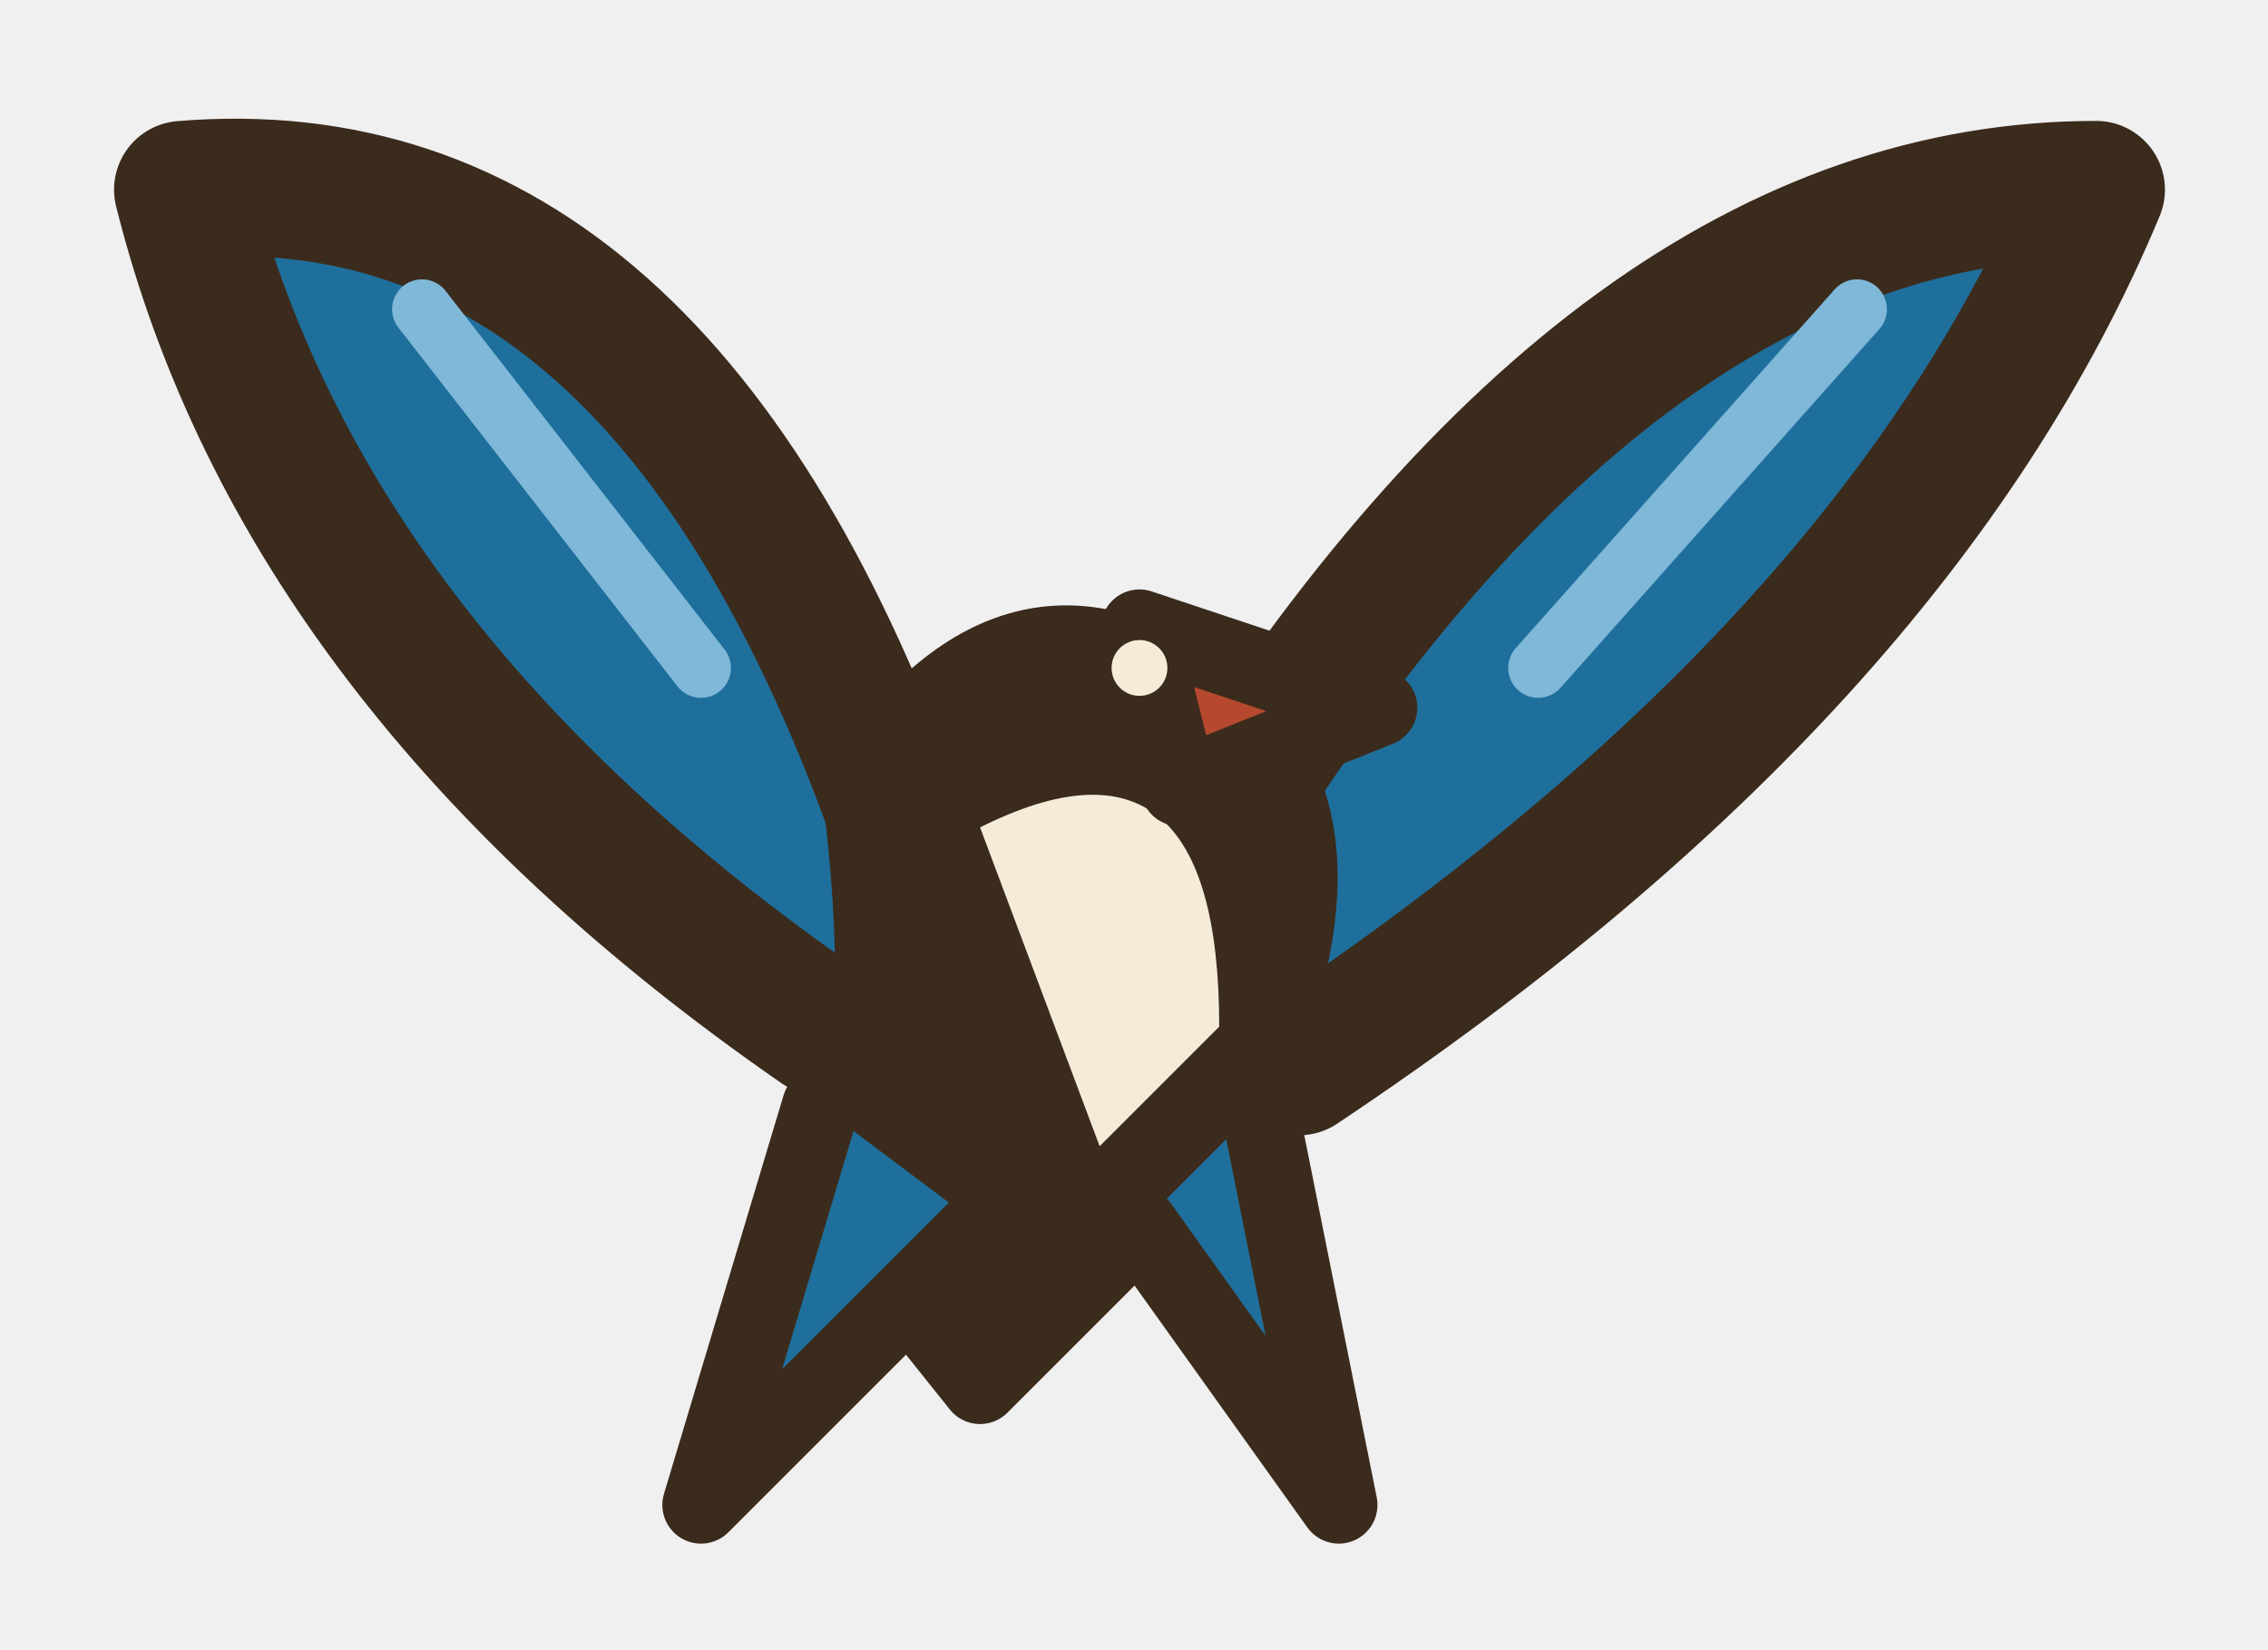
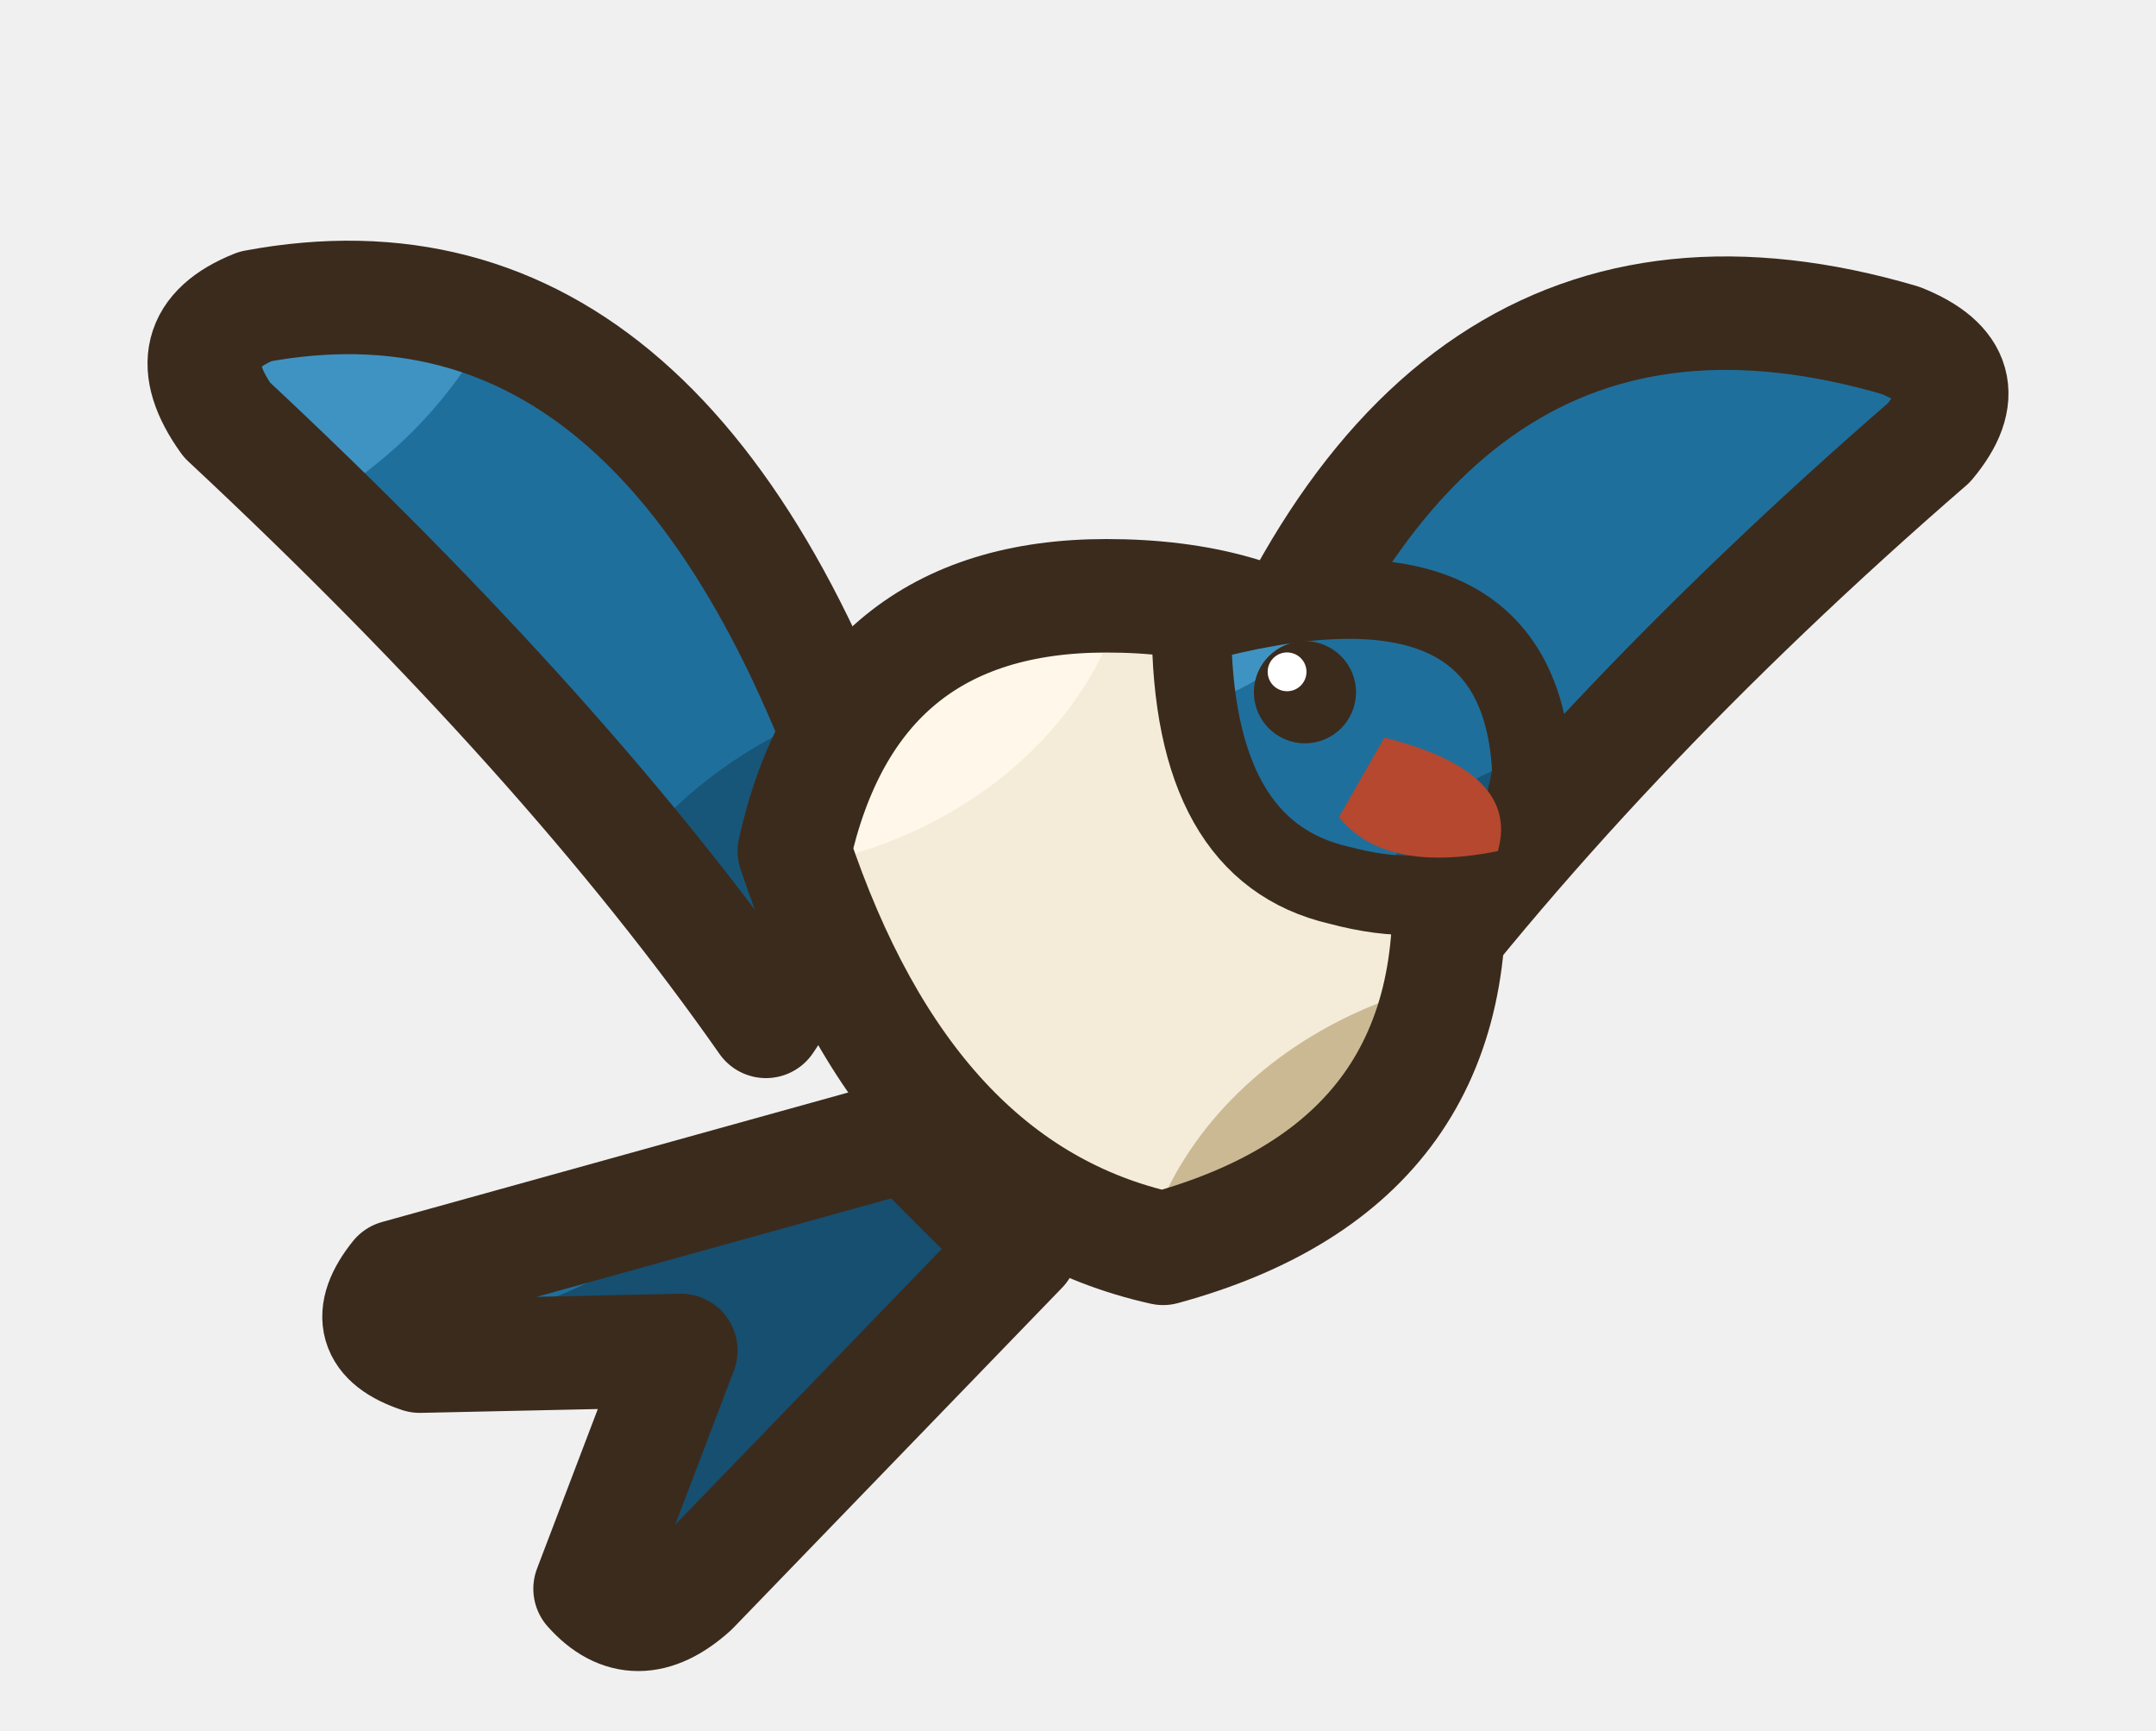
- <svg xmlns="http://www.w3.org/2000/svg" width="33" height="24" viewBox="-16 -19 33 24">
-   <g transform="scale(0.58)">
-     <g stroke="#3b2b1d" stroke-linecap="round" stroke-linejoin="round">
-       <path d="M-5 -12 Q-11 -29 -23 -28 Q-20 -16 -7 -7 M3 -12 Q13 -28 25 -28 Q20 -16 5 -6" fill="#1f6f9c" stroke-width="3.45" />
-       <path d="M-6 -13 Q-2 -19 3 -15 Q7 -12 3 -4 L-3 2 L-7 -3 Q-5 -5 -6 -13Z" fill="#3b2b1d" stroke-width="1.94" />
-       <path d="M-3 -12 Q3 -15 3 -7 L0 -4Z" fill="#f4ecd8" stroke="none" />
-       <path d="M-3 -2 L-10 5 L-7 -5 M1 -2 L6 5 L4 -5" fill="#1f6f9c" stroke-width="1.94" />
-       <path d="M1 -17 L7 -15 L2 -13Z" fill="#b5482e" stroke-width="1.94" />
-       <circle cx="1" cy="-16" r=".7" fill="#f4ecd8" stroke="none" />
-       <path d="M-17 -25 L-10 -16 M19 -25 L11 -16" stroke="#7fb8d8" stroke-width="1.5" />
+ <svg xmlns="http://www.w3.org/2000/svg" width="38" height="30.5" viewBox="-19 -23 38 30.5">
+   <g stroke-linejoin="round" stroke-linecap="round">
+     <clipPath id="k12">
+       <path d="M-3 -3 L-12 -0.5 Q-12.8 0.5 -11.6 0.9 L-7 0.8 L-8.6 5 Q-7.8 5.9 -6.8 5 L-1 -1Z" />
+     </clipPath>
+     <path d="M-3 -3 L-12 -0.5 Q-12.8 0.5 -11.6 0.9 L-7 0.8 L-8.6 5 Q-7.8 5.9 -6.8 5 L-1 -1Z" fill="#164f70" />
+     <g clip-path="url(#k12)" stroke="none">
+       <ellipse cx="-12.2" cy="-4.0" rx="6.2" ry="4.4" fill="#1f6f9c" />
+       <ellipse cx="0.2" cy="6.0" rx="6.2" ry="4.4" fill="#0f3a54" />
    </g>
+     <path d="M-3 -3 L-12 -0.5 Q-12.8 0.5 -11.6 0.9 L-7 0.8 L-8.6 5 Q-7.8 5.9 -6.8 5 L-1 -1Z" fill="none" stroke="#3b2b1d" stroke-width="2" />
+     <clipPath id="k13">
+       <path d="M-3.5 -8 Q-7 -19 -14.5 -17.6 Q-16 -17 -15 -15.6 Q-9 -10 -5.5 -5Z" />
+     </clipPath>
+     <path d="M-3.5 -8 Q-7 -19 -14.5 -17.6 Q-16 -17 -15 -15.6 Q-9 -10 -5.5 -5Z" fill="#1f6f9c" />
+     <g clip-path="url(#k13)" stroke="none">
+       <ellipse cx="-17.6" cy="-20.7" rx="8.1" ry="7.7" fill="#3f93c2" />
+       <ellipse cx="-1.4" cy="-3.3" rx="8.1" ry="7.7" fill="#175678" />
+     </g>
+     <path d="M-3.5 -8 Q-7 -19 -14.5 -17.6 Q-16 -17 -15 -15.6 Q-9 -10 -5.5 -5Z" fill="none" stroke="#3b2b1d" stroke-width="2" />
+     <clipPath id="k14">
+       <path d="M2.5 -9 Q6 -19.5 14.5 -17 Q16 -16.4 15 -15.2 Q9 -10 5 -4.6Z" />
+     </clipPath>
+     <path d="M2.5 -9 Q6 -19.5 14.5 -17 Q16 -16.4 15 -15.2 Q9 -10 5 -4.6Z" fill="#1f6f9c" />
+     <g clip-path="url(#k14)" stroke="none">
+       <ellipse cx="0.9" cy="-21.3" rx="8.4" ry="8.2" fill="#3f93c2" />
+       <ellipse cx="17.6" cy="-2.8" rx="8.4" ry="8.2" fill="#175678" />
+     </g>
+     <path d="M2.5 -9 Q6 -19.5 14.5 -17 Q16 -16.4 15 -15.2 Q9 -10 5 -4.6Z" fill="none" stroke="#3b2b1d" stroke-width="2" />
+     <clipPath id="k15">
+       <path d="M-5 -8 Q-4 -12.5 0.5 -12.5 Q5.5 -12.5 6.5 -8 Q7 -2.5 1.5 -1 Q-3 -2 -5 -8Z" />
+     </clipPath>
+     <path d="M-5 -8 Q-4 -12.5 0.5 -12.5 Q5.5 -12.5 6.5 -8 Q7 -2.5 1.5 -1 Q-3 -2 -5 -8Z" fill="#f4ecd8" />
+     <g clip-path="url(#k15)" stroke="none">
+       <ellipse cx="-6.4" cy="-13.9" rx="7.4" ry="6.3" fill="#fff8ea" />
+       <ellipse cx="8.4" cy="0.4" rx="7.4" ry="6.3" fill="#cbb994" />
+     </g>
+     <path d="M-5 -8 Q-4 -12.5 0.5 -12.5 Q5.5 -12.5 6.5 -8 Q7 -2.5 1.5 -1 Q-3 -2 -5 -8Z" fill="none" stroke="#3b2b1d" stroke-width="2" />
+     <clipPath id="k16">
+       <path d="M2 -12 Q7.8 -13.6 8 -9.4 Q7.6 -6.6 4.6 -7.4 Q2 -8 2 -12Z" />
+     </clipPath>
+     <path d="M2 -12 Q7.8 -13.6 8 -9.4 Q7.6 -6.6 4.6 -7.4 Q2 -8 2 -12Z" fill="#1f6f9c" />
+     <g clip-path="url(#k16)" stroke="none">
+       <ellipse cx="1.3" cy="-14.4" rx="3.7" ry="3.9" fill="#3f93c2" />
+       <ellipse cx="8.7" cy="-5.8" rx="3.7" ry="3.9" fill="#175678" />
+     </g>
+     <path d="M2 -12 Q7.8 -13.6 8 -9.4 Q7.6 -6.6 4.6 -7.4 Q2 -8 2 -12Z" fill="none" stroke="#3b2b1d" stroke-width="1.4" />
+     <path d="M5.4 -10 Q7.8 -9.4 7.4 -8 Q5.4 -7.6 4.6 -8.6Z" fill="#b5482e" />
+     <circle cx="4" cy="-10.8" r="0.9" fill="#3b2b1d" />
+     <circle cx="3.685" cy="-11.16" r="0.342" fill="#fff" />
  </g>
</svg>
